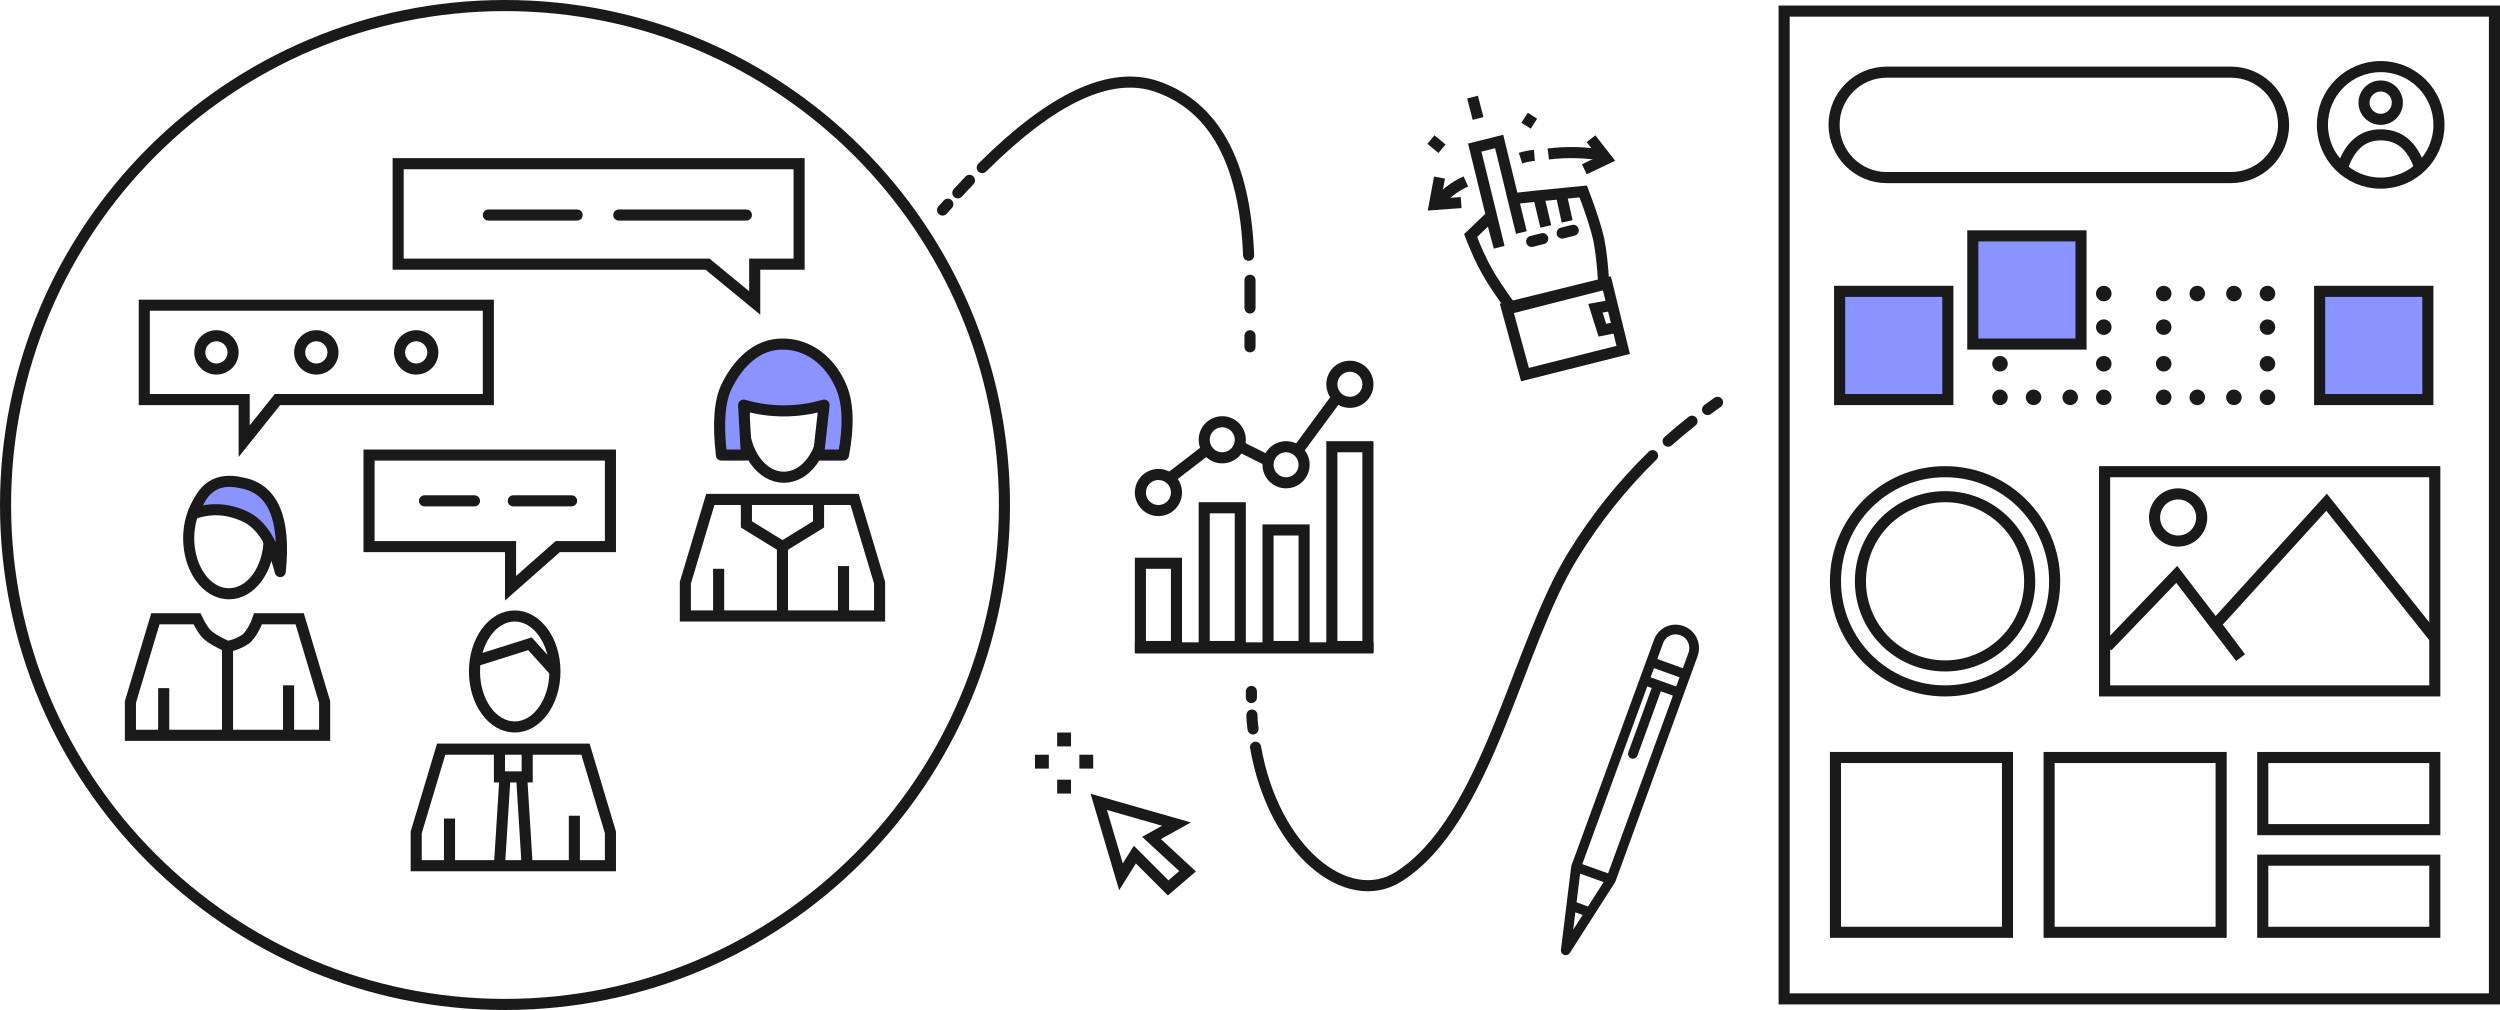
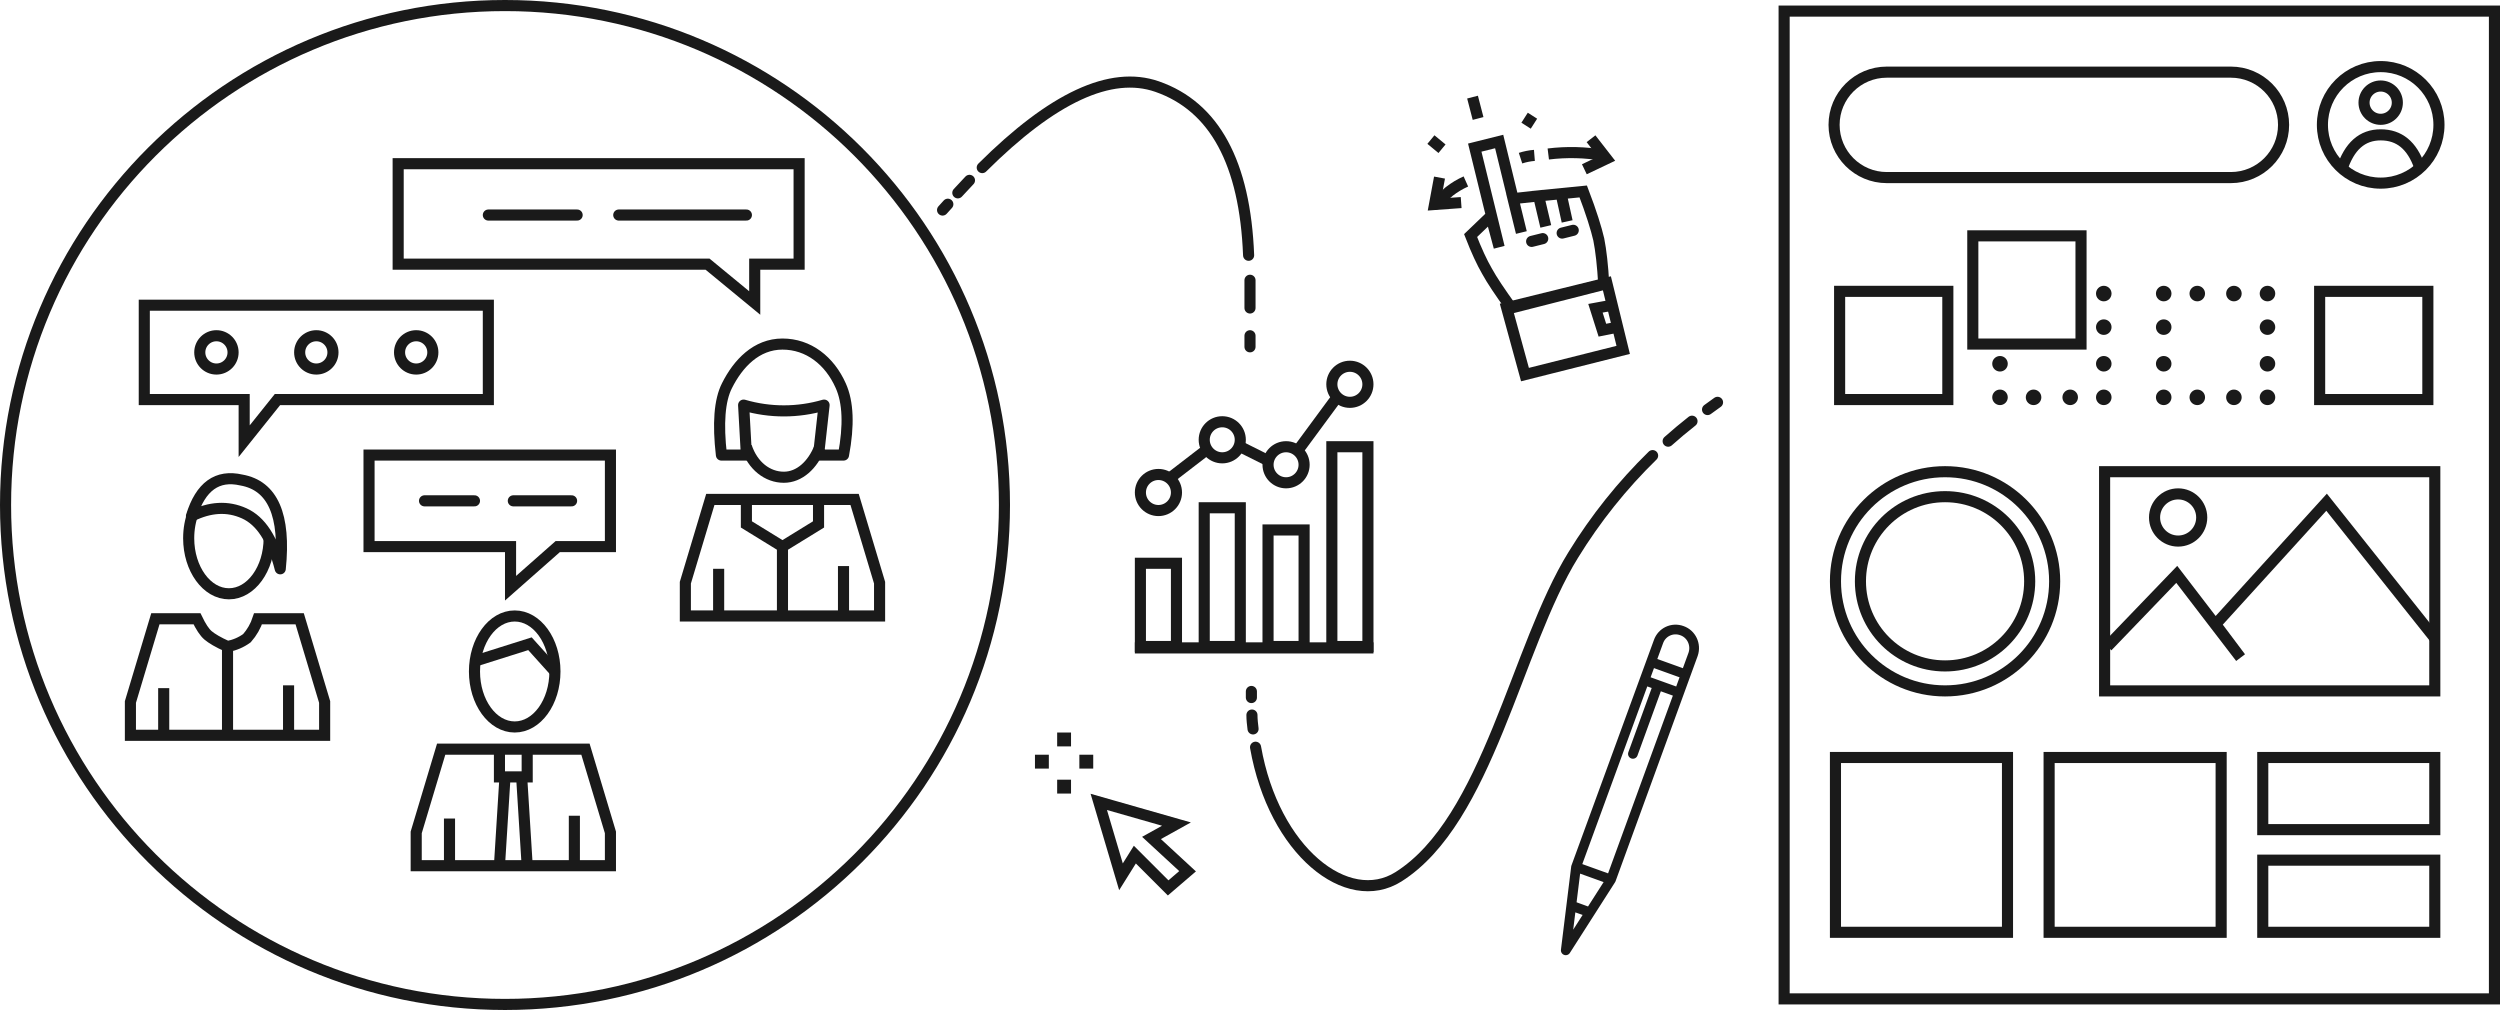
<svg xmlns="http://www.w3.org/2000/svg" viewBox="0 0 901 364">
  <g fill="none" fill-rule="evenodd">
    <g stroke="#1A1A1A" stroke-width="4" transform="matrix(-1 0 0 1 362 2)">
-       <g transform="translate(245 171)">
-         <ellipse cx="34.5" cy="21" rx="14.5" ry="20" />
-         <path fill="#8B93FF" stroke-linejoin="round" d="M47 12c-6-2-12-1.7-18 1s-10.3 9.3-13 20C14 13.7 18.7 3 30 1c8.7-2 14.3 1.7 17 11z" />
-         <path d="M0 92V80l9-30h15a20 20 0 0 0 4 7 17 17 0 0 0 7 3c3.4-1.5 5.7-2.9 7-4 1.3-1.1 2.6-3.1 4-6h15l9 30v12H58V75v17H35V60v32H13V74v18H0z" />
-       </g>
+       <path d="M265 192c0 11 6.5 20 14.5 20s14.5-9 14.5-20c0-3.4-.6-6.6-1.7-9.4" />
+       <path stroke-linejoin="round" d="M293 184c-6.7-3.3-13-3.7-19-1s-10.3 9.3-13 20c-2-19.3 2.7-30 14-32 8.7-2 14.7 2.3 18 13z" />
+       <path d="M245 263v-12l9-30h15a20 20 0 0 0 4 7 17 17 0 0 0 7 3c3.4-1.5 5.7-2.9 7-4 1.3-1.1 2.6-3.1 4-6h15l9 30v12h-12v-17 17h-23v-32 32h-22v-18 18h-13z" />
      <g transform="translate(142 220)">
        <ellipse cx="34.5" cy="20" rx="14.5" ry="20" />
        <path d="M0 90V78l9-30h21v10h2l-2 32 2-32h6l2 32-2-32h2V48h-9 30l9 30v12H58V73v17H13V72v18zM20 20l9-10 19 6" />
      </g>
      <g transform="translate(186 108)">
        <path d="M88 49L76 34H0V0h124v34H88z" />
        <circle cx="26" cy="17" r="6" />
        <circle cx="62" cy="17" r="6" />
        <circle cx="98" cy="17" r="6" />
      </g>
-       <g transform="translate(45 122)">
-         <path d="M0 98V86l9-30h39-26v9l13 8 13-8v-9h13l9 30v12H58V81v17H35V73v25H13V80v18z" />
-         <ellipse cx="34.5" cy="28" rx="14.5" ry="20" />
-         <path fill="#8B93FF" stroke-linejoin="round" d="M20 22a51.5 51.5 0 0 0 29 0l-1 18h9c1.3-11.3.7-19.7-2-25C51 7 44.4 0 35 0S18 6 14 15c-2.7 6-3 14.3-1 25h9l-2-18z" />
+       <path d="M45 220v-12l9-30h39-26v9l13 8 13-8v-9h13l9 30v12h-12v-17 17H80v-25 25H58v-18 18zM66.6 159.2c2.5 6.4 7.3 10.8 12.9 10.8 5.9 0 11.2-4.1 13.5-11" />
+       <path stroke-linejoin="round" d="M65 144a51.5 51.5 0 0 0 29 0l-1 18h9c1.3-11.3.7-19.7-2-25-4-8-10.6-15-20-15s-17 6-21 15c-2.7 6-3 14.3-1 25h9l-2-18z" />
+       <g>
+         <path d="M178 210l-17-15h-19v-33h87v33h-51z" />
+         <path stroke-linecap="round" d="M156 178.5h21M191 178.5h18" />
      </g>
-       <path d="M178 210l-17-15h-19v-33h87v33h-51z" />
-       <path stroke-linecap="round" d="M156 178.5h21M191 178.5h18" />
      <g>
        <path d="M90 107.2v-14H74V57h144.5v36.2H107z" />
        <path stroke-linecap="round" d="M93 75.5h46M154 75.5h32" />
      </g>
      <circle cx="180" cy="180" r="180" />
    </g>
    <path stroke="#1A1A1A" stroke-linecap="round" stroke-linejoin="round" stroke-width="3.5" d="M568 312.5l29.7-81.2c1.2-3.5 5-5.3 8.5-4 3.4 1.2 5.2 5 4 8.5L580.6 317l-12.5-4.5zm0 0l-3.7 30 16.3-25.5-12.5-4.5zm-1.3 14l6.3 2.3-6.3-2.2zm29.6-87.5l10 3.6-10-3.6zm-2.4 6.6l10 3.6-10-3.6zm3 3l-8.4 23.1 8.4-23.1z" />
    <g stroke="#1A1A1A" stroke-width="4" transform="translate(409 130)">
      <path d="M2 73h13v30H2zM25 53h13v50H25zM48 61h13v42H48zM71 31h13v72H71z" />
      <circle cx="8.5" cy="47.5" r="6.5" />
      <circle cx="31.5" cy="28.5" r="6.5" />
      <circle cx="54.5" cy="37.5" r="6.5" />
      <circle cx="77.5" cy="8.5" r="6.5" />
      <path d="M13 42l13-10M38 31l10 5M59 32l14-19M0 103.5h86" />
    </g>
    <path fill="#1A1A1A" d="M373 272h5v5h-5zM381 264h5v5h-5zM389 272h5v5h-5zM381 281h5v5h-5z" />
    <path stroke="#1A1A1A" stroke-width="4" d="M421 320l7-6-13-12 9-5-28-8 8 27 5-8z" />
    <g stroke="#1A1A1A" stroke-linecap="round" stroke-width="4">
      <path stroke-linejoin="round" d="M339.7 75.7l1.9-2.1m3.6-4.1l4.2-4.5m4.6-4.6c25.3-25.2 46.3-35 63-29.2 20.7 7.2 31.7 27.5 33 60.8" />
      <path d="M450.5 101v10M450.5 121v4" />
    </g>
    <g stroke="#1A1A1A" stroke-linecap="round" stroke-width="4">
      <path d="M451 249.2v2.2m.2 6.3c0 1.7.2 3.3.4 5m.9 6.6c6.6 37.5 33.1 58.3 51.5 46.7 32.2-20.3 42.5-82.9 63-116a186.4 186.4 0 0 1 28.6-35.8m5.6-5.2a182 182 0 0 1 8.6-7.2m5.6-4.2l3.6-2.6" />
    </g>
    <g stroke="#1A1A1A" stroke-width="4">
      <path d="M549.6 135l35.4-8.9-5.9-24.1-36.1 8.9z" />
      <path d="M581 110l-6 1.1 2.5 7.9 5.5-1.1M544.7 111c-4.1-5.7-7-10-8.8-13.3-1.8-3.1-3.8-7.4-5.9-12.8l7.3-7 3 11.2-8.8-35.9 8.8-2.2 8 32.8-3-12.2 9.2-1 2.6 11-2.6-11 8.1-.8 2.2 10-2.2-10 8-.8c2.9 7.6 4.7 13.4 5.6 17.3.8 4 1.4 9.4 1.8 16.2l-33.3 8.5z" />
      <path stroke-linecap="round" d="M552 87l4-1M563 84l4-1" />
      <path d="M518.8 64l-1.8 9.7 9.6-.7" />
      <path d="M517 73.7l5.3-4.7a29 29 0 0 1 6-3.6M515.7 50.3l4 3.3M530.7 35l2 7.7M552.3 41.7l-2.3 3.6M553 56a22 22 0 0 0-5 1M578 56a68 68 0 0 0-20-.5" />
      <path d="M573.4 50l5.6 7.2-8 3.8" />
    </g>
    <g>
      <path stroke="#1A1A1A" stroke-width="4" d="M643 4h256v356H643z" />
      <g fill="#1A1A1A" transform="translate(777 103)">
        <circle cx="2.8" cy="2.8" r="2.8" />
        <circle cx="14.9" cy="2.8" r="2.8" />
        <circle cx="28.1" cy="2.8" r="2.8" />
        <circle cx="40.2" cy="2.8" r="2.8" />
        <circle cx="2.8" cy="40.2" r="2.8" />
        <circle cx="14.9" cy="40.2" r="2.8" />
        <circle cx="28.1" cy="40.2" r="2.8" />
        <circle cx="40.2" cy="40.2" r="2.8" />
        <circle cx="40.2" cy="14.9" r="2.8" />
        <circle cx="40.2" cy="28.1" r="2.8" />
        <circle cx="2.8" cy="14.9" r="2.8" />
        <circle cx="2.8" cy="28.1" r="2.8" />
      </g>
      <g fill="#1A1A1A" transform="translate(718 103)">
-         <circle cx="2.8" cy="2.8" r="2.8" />
-         <circle cx="14.9" cy="2.8" r="2.8" />
-         <circle cx="28.1" cy="2.8" r="2.8" />
        <circle cx="40.2" cy="2.8" r="2.8" />
        <circle cx="2.8" cy="40.2" r="2.8" />
        <circle cx="14.9" cy="40.2" r="2.8" />
        <circle cx="28.1" cy="40.2" r="2.8" />
        <circle cx="40.2" cy="40.2" r="2.8" />
        <circle cx="40.2" cy="14.9" r="2.8" />
        <circle cx="40.2" cy="28.1" r="2.8" />
-         <circle cx="2.8" cy="14.9" r="2.8" />
        <circle cx="2.8" cy="28.1" r="2.8" />
      </g>
-       <path fill="#8B93FF" stroke="#1A1A1A" stroke-width="4" d="M711 85h39v39h-39zM663 105h39v39h-39zM836 105h39v39h-39z" />
+       <path stroke="#1A1A1A" stroke-width="4" d="M711 85h39v39h-39zM663 105h39v39h-39zM836 105h39v39h-39z" />
      <g stroke="#1A1A1A" stroke-width="4">
        <g transform="translate(756.5 168)">
          <circle cx="28.5" cy="18.5" r="8.5" />
          <path d="M2 2h119v79H2z" />
          <path d="M3 65l25-26 23 30-9-12 40-44 39 49" />
        </g>
        <g transform="translate(659.5 168)">
          <circle cx="41.5" cy="41.5" r="39.5" />
          <circle cx="41.5" cy="41.5" r="30.5" />
        </g>
      </g>
      <g stroke="#1A1A1A" stroke-width="4" transform="translate(659 24)">
        <g transform="translate(178)">
          <circle cx="21" cy="21" r="21" />
          <circle cx="21" cy="13" r="6" />
          <path d="M7 37c2.7-8.3 7.3-12.4 14-12.4s11.3 3.8 14 11.5" />
        </g>
        <rect width="162" height="38" x="2" y="2" rx="19" />
      </g>
      <g stroke="#1A1A1A" stroke-width="4">
        <path d="M661.5 273h62v63h-62zM738.5 273h62v63h-62zM815.5 273h62v26h-62zM815.5 310h62v26h-62z" />
      </g>
    </g>
  </g>
</svg>
